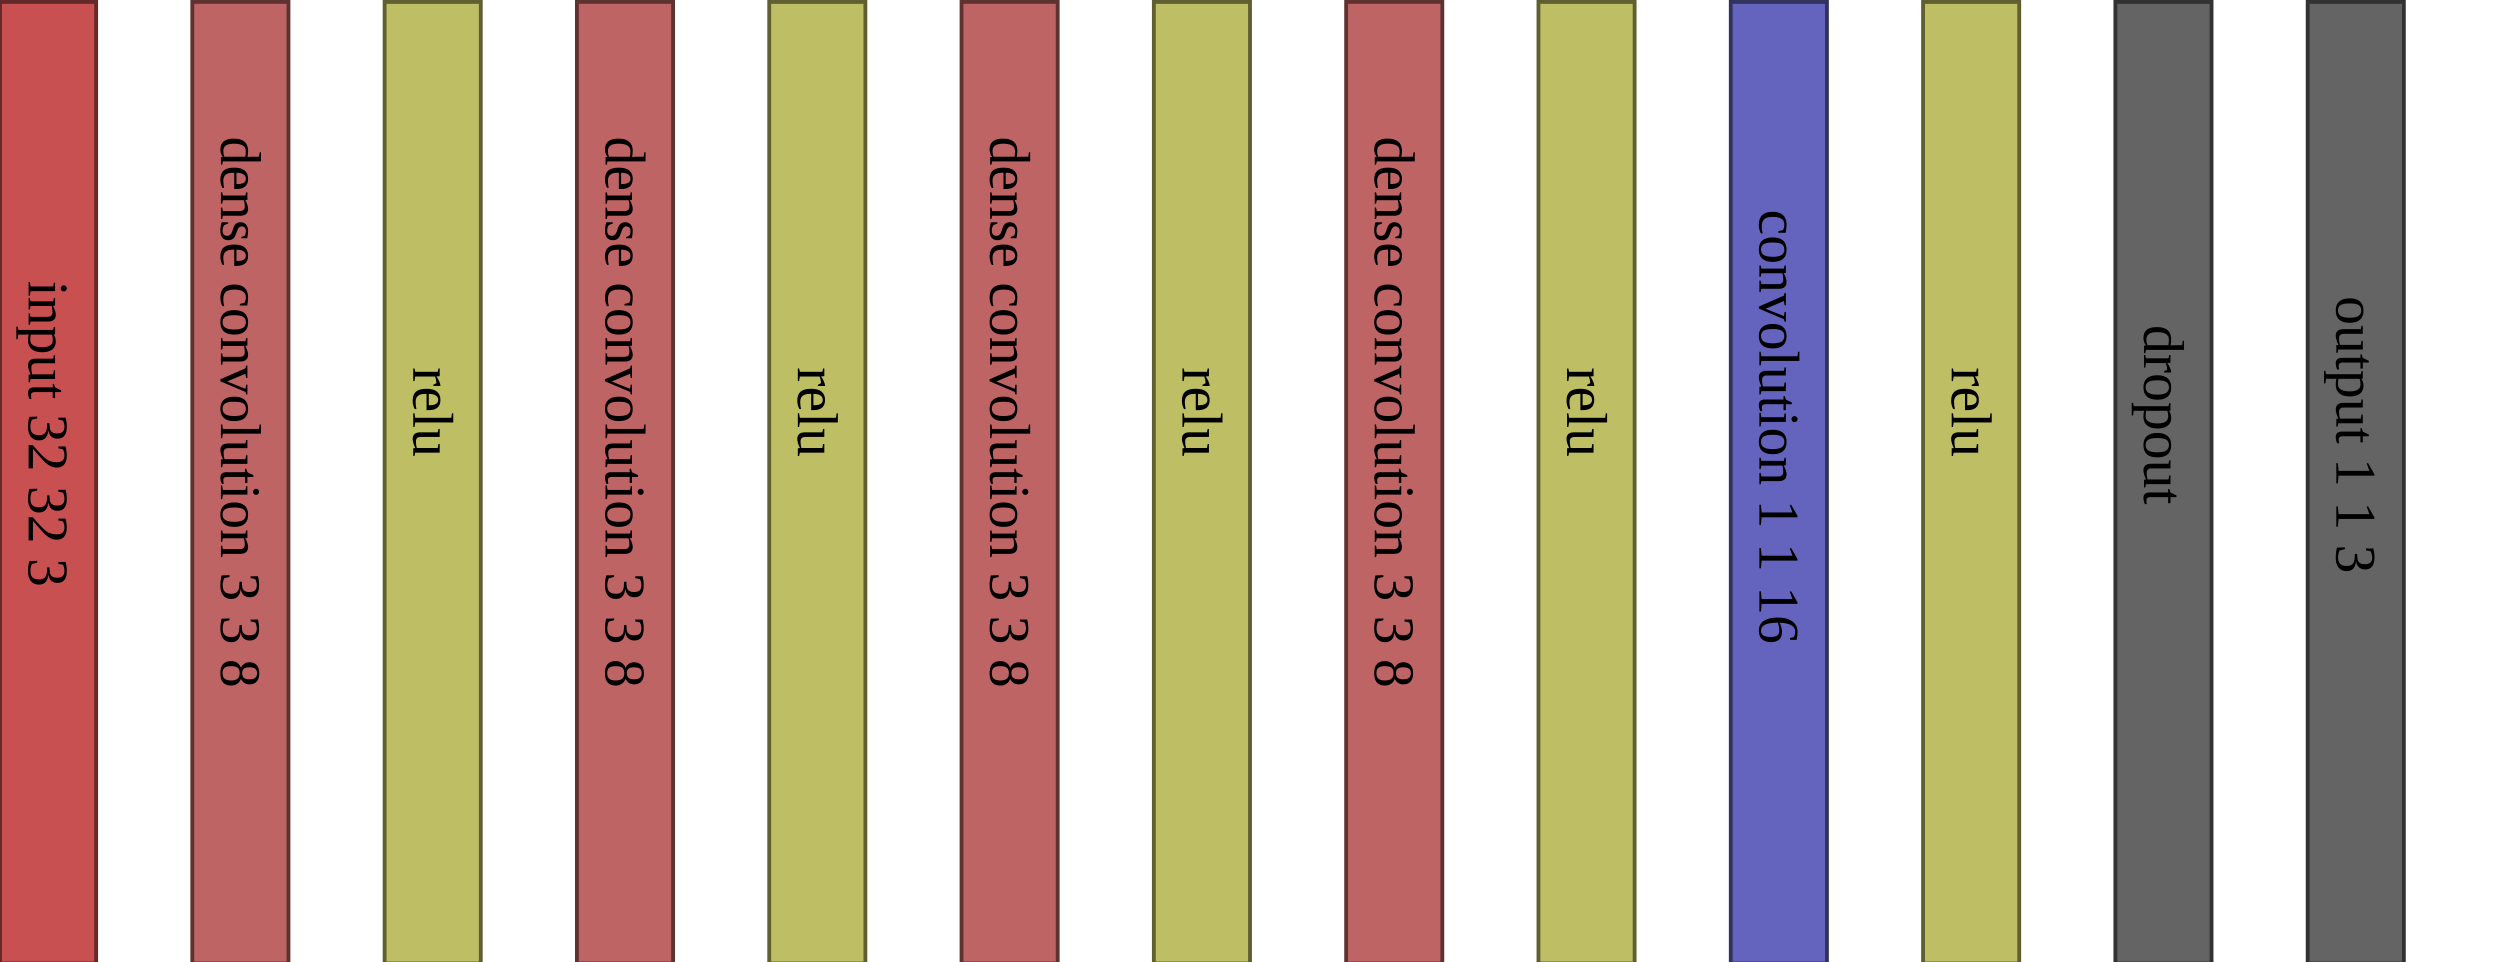
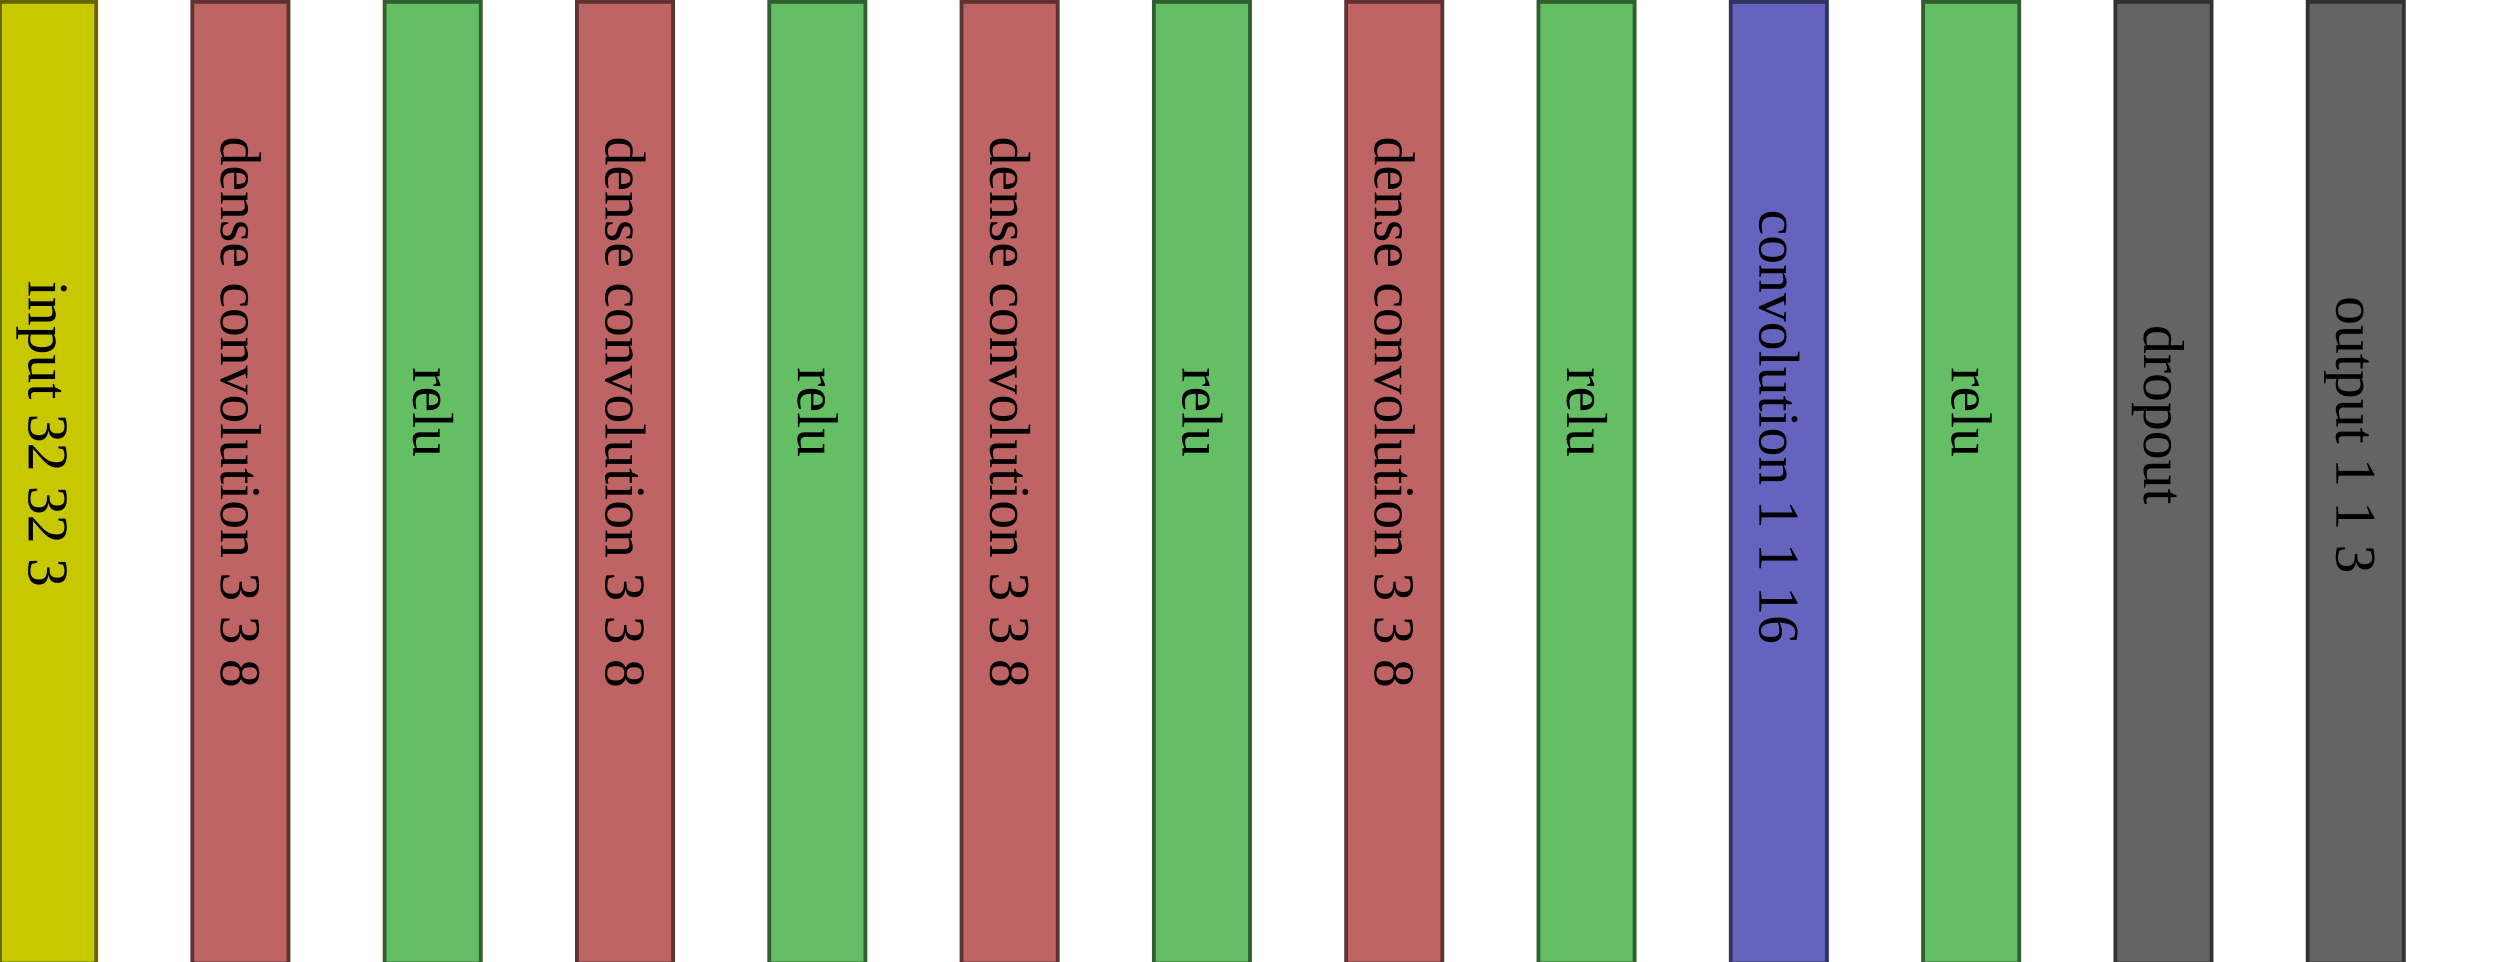
<svg xmlns="http://www.w3.org/2000/svg" version="1.1" width="1300" height="500">
-   <rect x="0" y="1" width="50" height="500" fill="rgb(200,80,80)" stroke-width="2" stroke="rgb(100,40,40)" />
+   <rect x="0" y="1" width="50" height="500" fill="rgb(200,200,0)" stroke-width="2" stroke="rgb(100,100,0)" />
  <text x="25" y="146" style="font-size: 30px; writing-mode: tb; ">input 32 32 3 </text>
  <rect x="100" y="1" width="50" height="500" fill="rgb(190,100,100)" stroke-width="2" stroke="rgb(95,50,50)" />
  <text x="125" y="71" style="font-size: 30px; writing-mode: tb; ">dense convolution 3 3 8 </text>
-   <rect x="200" y="1" width="50" height="500" fill="rgb(190,190,100)" stroke-width="2" stroke="rgb(95,95,50)" />
+   <rect x="200" y="1" width="50" height="500" fill="rgb(100,190,100)" stroke-width="2" stroke="rgb(50,95,50)" />
  <text x="225" y="191" style="font-size: 30px; writing-mode: tb; ">relu    </text>
  <rect x="300" y="1" width="50" height="500" fill="rgb(190,100,100)" stroke-width="2" stroke="rgb(95,50,50)" />
  <text x="325" y="71" style="font-size: 30px; writing-mode: tb; ">dense convolution 3 3 8 </text>
-   <rect x="400" y="1" width="50" height="500" fill="rgb(190,190,100)" stroke-width="2" stroke="rgb(95,95,50)" />
+   <rect x="400" y="1" width="50" height="500" fill="rgb(100,190,100)" stroke-width="2" stroke="rgb(50,95,50)" />
  <text x="425" y="191" style="font-size: 30px; writing-mode: tb; ">relu    </text>
  <rect x="500" y="1" width="50" height="500" fill="rgb(190,100,100)" stroke-width="2" stroke="rgb(95,50,50)" />
  <text x="525" y="71" style="font-size: 30px; writing-mode: tb; ">dense convolution 3 3 8 </text>
-   <rect x="600" y="1" width="50" height="500" fill="rgb(190,190,100)" stroke-width="2" stroke="rgb(95,95,50)" />
+   <rect x="600" y="1" width="50" height="500" fill="rgb(100,190,100)" stroke-width="2" stroke="rgb(50,95,50)" />
  <text x="625" y="191" style="font-size: 30px; writing-mode: tb; ">relu    </text>
  <rect x="700" y="1" width="50" height="500" fill="rgb(190,100,100)" stroke-width="2" stroke="rgb(95,50,50)" />
  <text x="725" y="71" style="font-size: 30px; writing-mode: tb; ">dense convolution 3 3 8 </text>
-   <rect x="800" y="1" width="50" height="500" fill="rgb(190,190,100)" stroke-width="2" stroke="rgb(95,95,50)" />
+   <rect x="800" y="1" width="50" height="500" fill="rgb(100,190,100)" stroke-width="2" stroke="rgb(50,95,50)" />
  <text x="825" y="191" style="font-size: 30px; writing-mode: tb; ">relu    </text>
  <rect x="900" y="1" width="50" height="500" fill="rgb(100,100,190)" stroke-width="2" stroke="rgb(50,50,95)" />
  <text x="925" y="109" style="font-size: 30px; writing-mode: tb; ">convolution 1 1 16 </text>
-   <rect x="1000" y="1" width="50" height="500" fill="rgb(190,190,100)" stroke-width="2" stroke="rgb(95,95,50)" />
+   <rect x="1000" y="1" width="50" height="500" fill="rgb(100,190,100)" stroke-width="2" stroke="rgb(50,95,50)" />
  <text x="1025" y="191" style="font-size: 30px; writing-mode: tb; ">relu    </text>
  <rect x="1100" y="1" width="50" height="500" fill="rgb(100,100,100)" stroke-width="2" stroke="rgb(50,50,50)" />
  <text x="1125" y="169" style="font-size: 30px; writing-mode: tb; ">dropout    </text>
  <rect x="1200" y="1" width="50" height="500" fill="rgb(100,100,100)" stroke-width="2" stroke="rgb(50,50,50)" />
  <text x="1225" y="154" style="font-size: 30px; writing-mode: tb; ">output 1 1 3 </text>
</svg>
